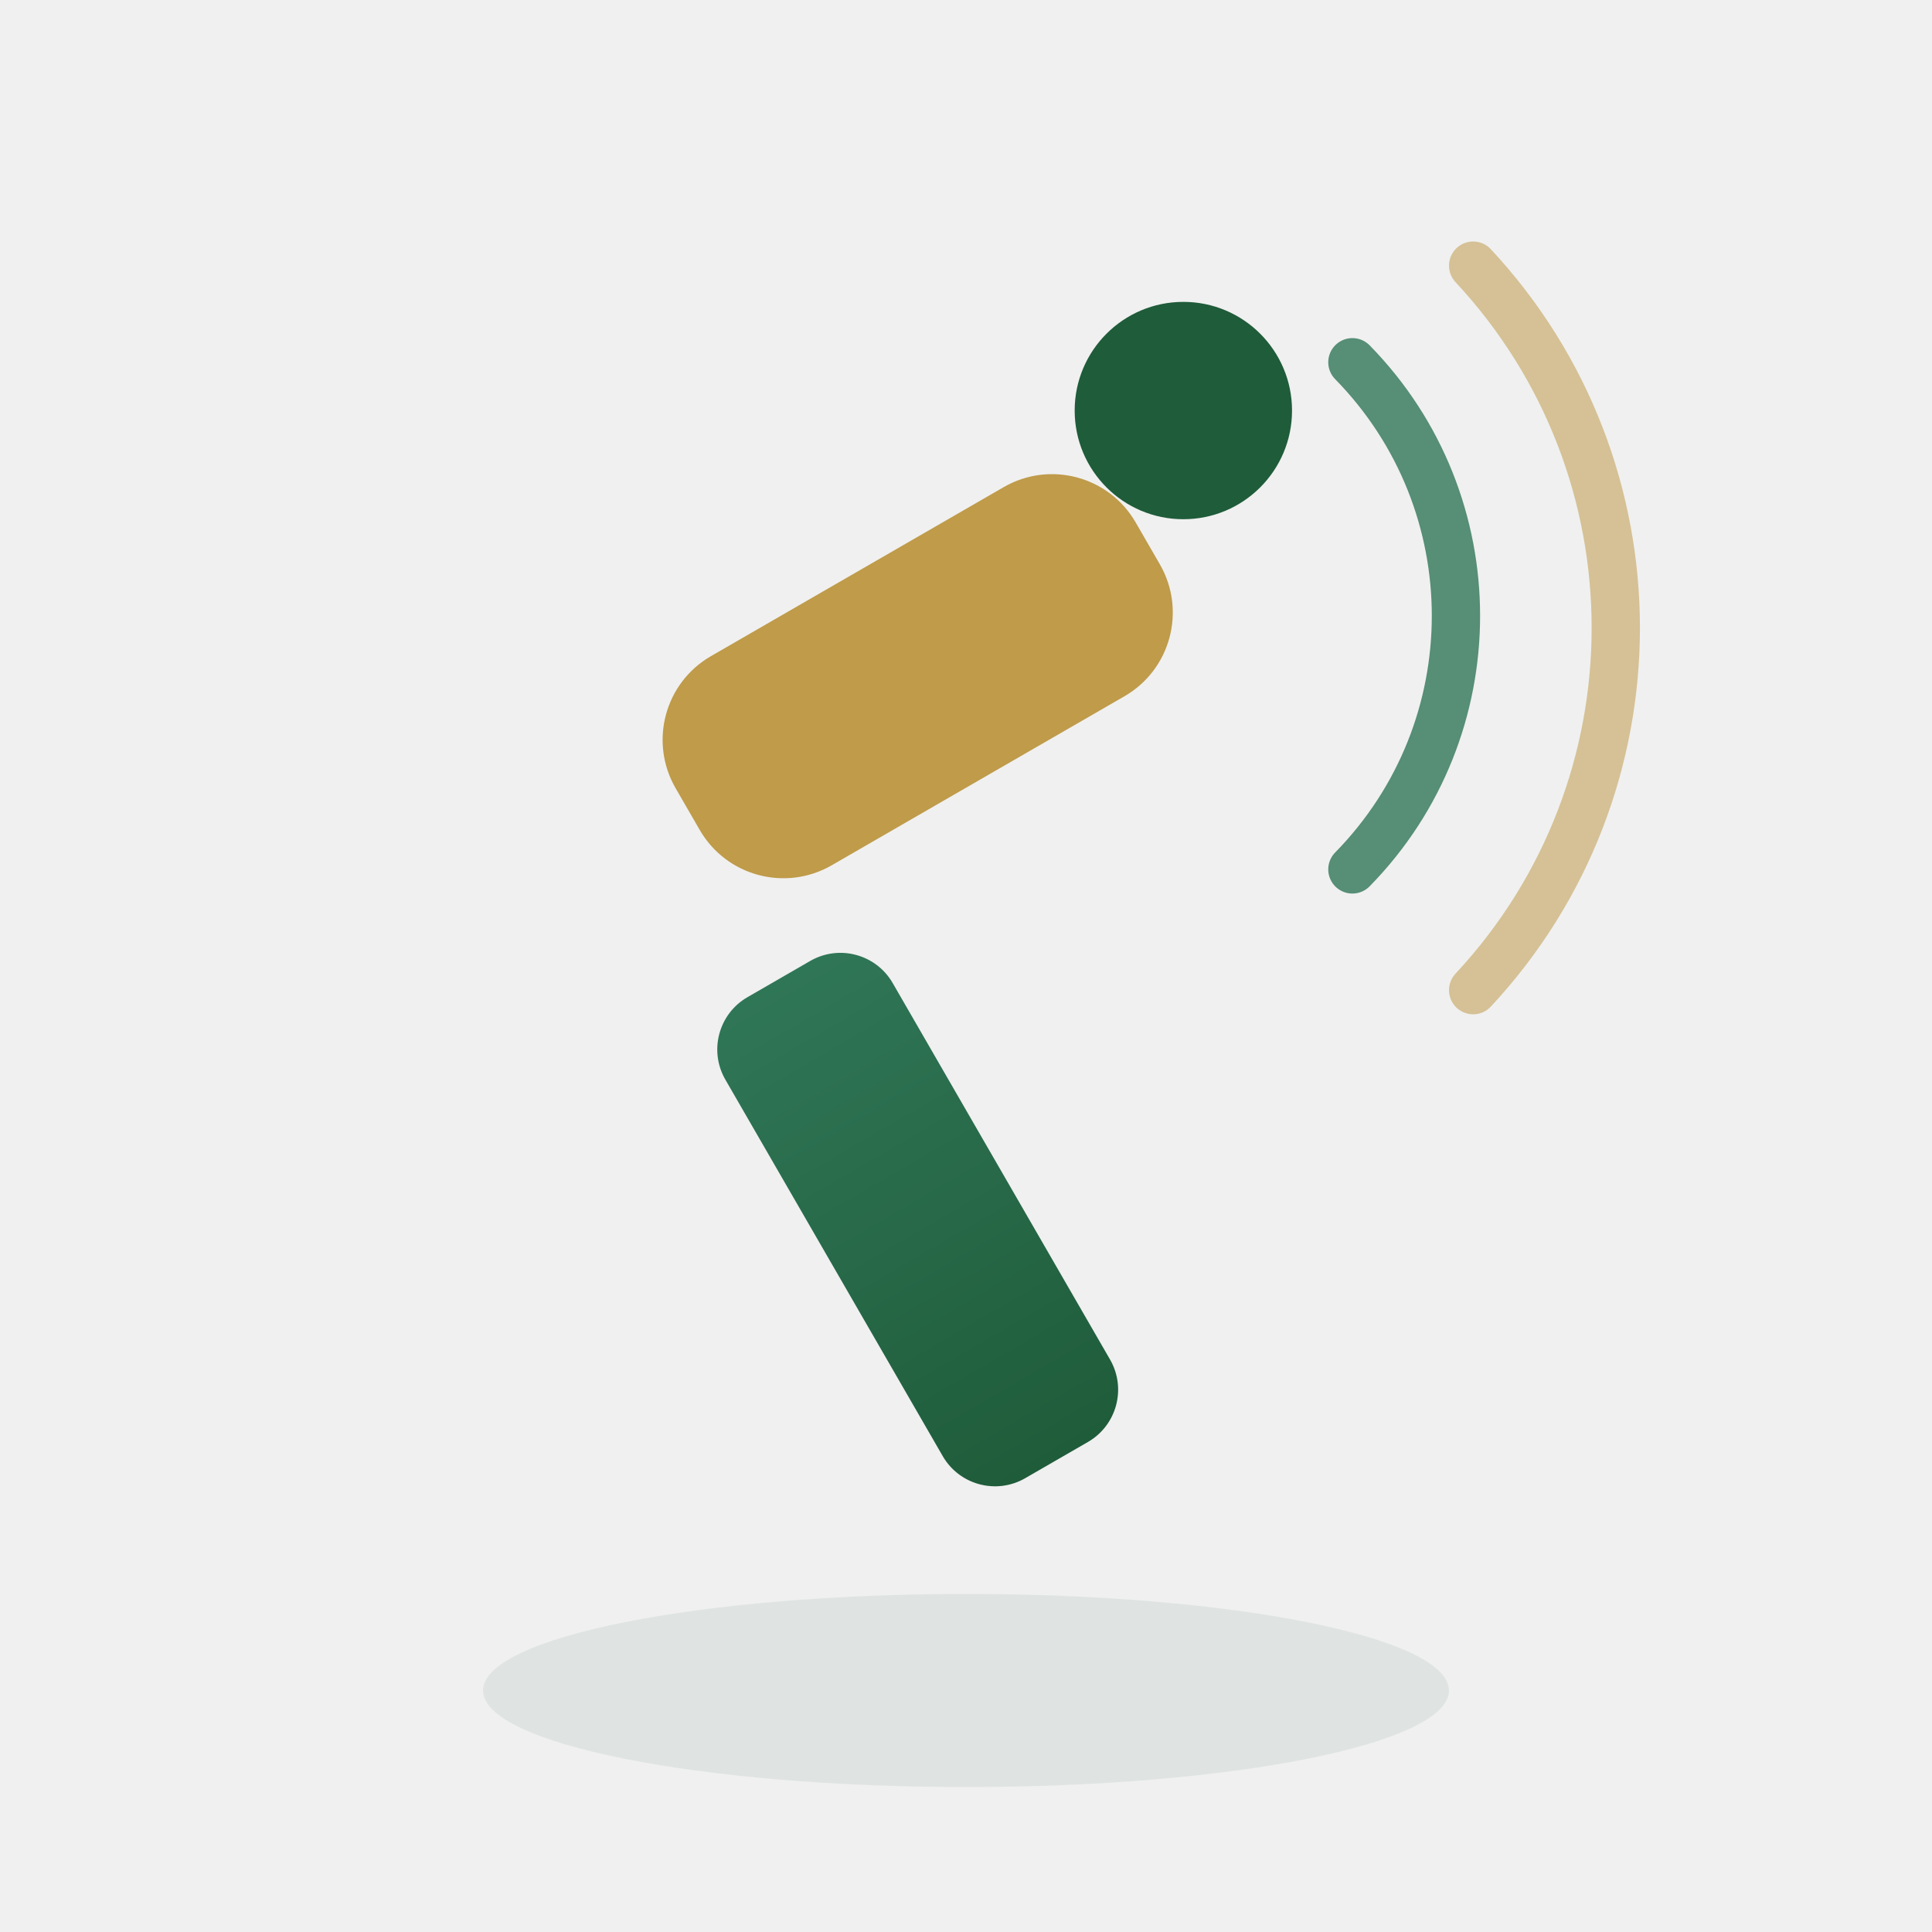
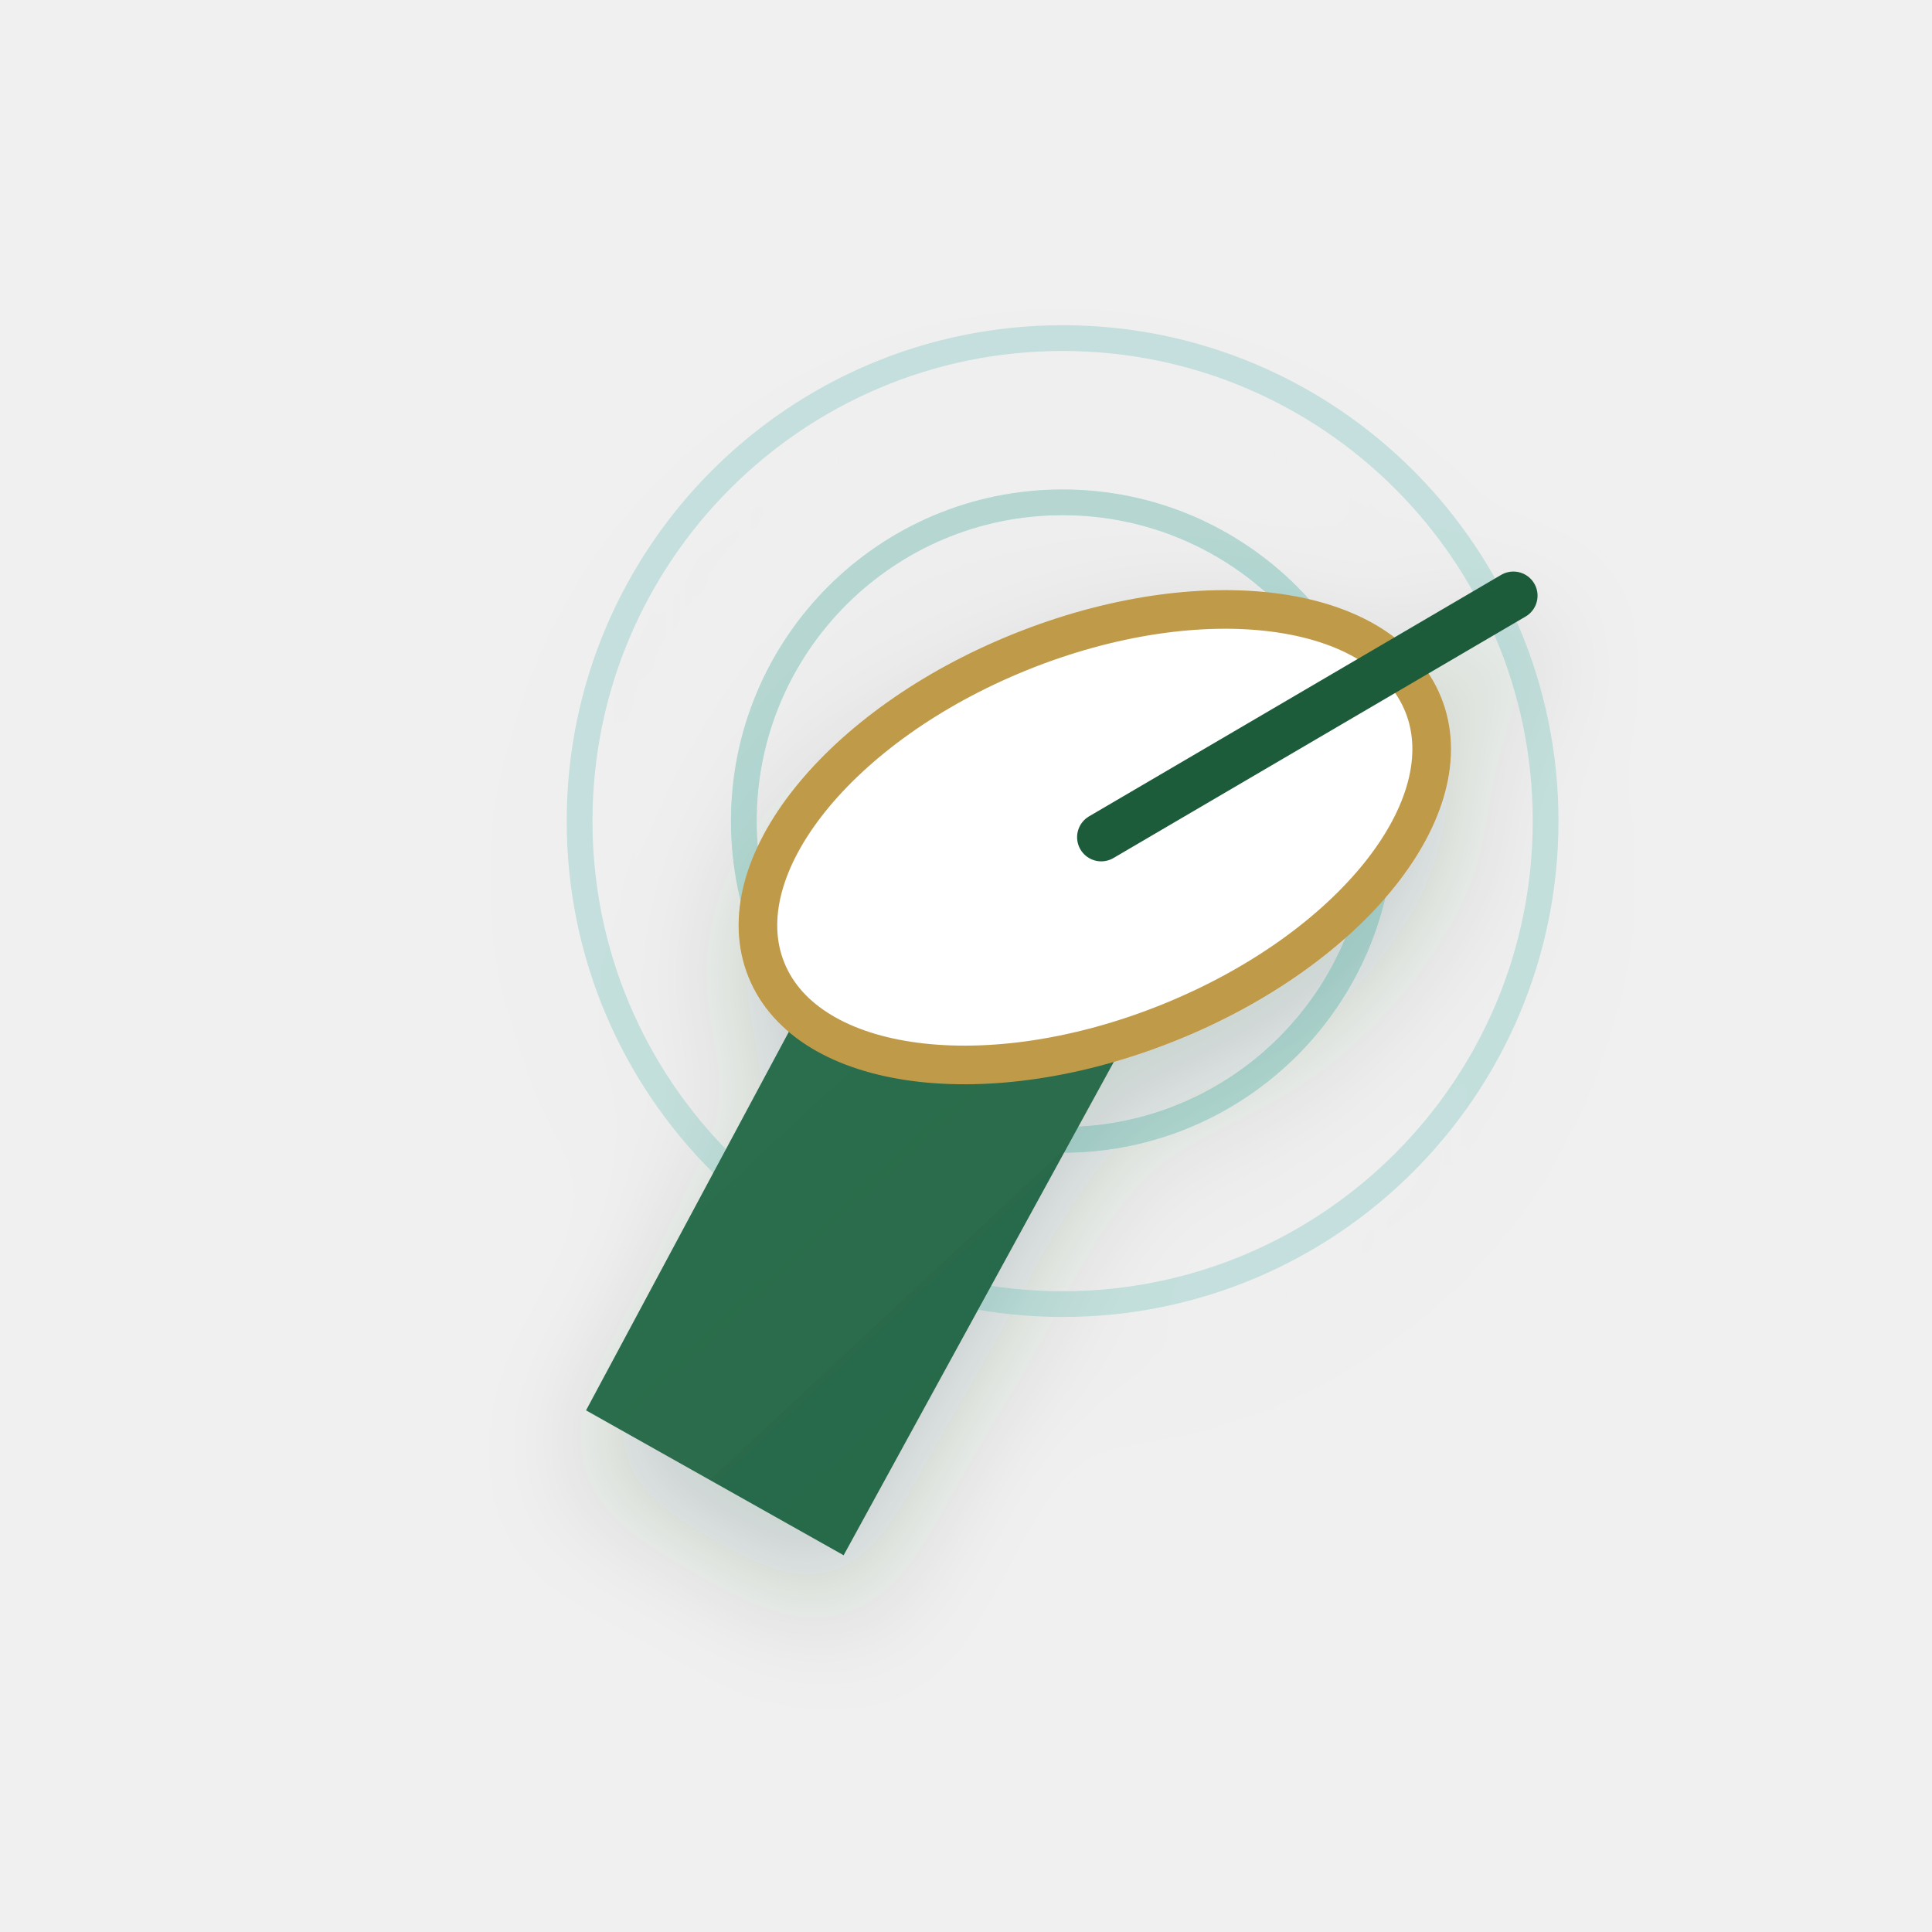
- <svg xmlns="http://www.w3.org/2000/svg" viewBox="0 0 160 160">
+ <svg xmlns="http://www.w3.org/2000/svg" width="600" height="600" viewBox="0 0 600 600" fill="none" role="img" aria-labelledby="title-emergency-intro-foresight-layer">
  <defs>
-     <linearGradient id="mg3" x1="0" y1="0" x2="0" y2="1">
-       <stop offset="0%" stop-color="#2F7657" />
-       <stop offset="100%" stop-color="#1F5C3A" />
+     <linearGradient id="g-emergency-intro-foresight-layer" x1="120" y1="100" x2="680" y2="700" gradientUnits="userSpaceOnUse">
+       <stop stop-color="#2F7657" />
+       <stop offset="1" stop-color="#1F5C3A" />
    </linearGradient>
+     <linearGradient id="gold-emergency-intro-foresight-layer" x1="160" y1="120" x2="680" y2="680" gradientUnits="userSpaceOnUse">
+       <stop stop-color="#D6B85D" />
+       <stop offset="1" stop-color="#BF9B4A" />
+     </linearGradient>
+     <linearGradient id="teal-emergency-intro-foresight-layer" x1="120" y1="180" x2="670" y2="650" gradientUnits="userSpaceOnUse">
+       <stop stop-color="#28B4A5" />
+       <stop offset="1" stop-color="#159684" />
+     </linearGradient>
+     <filter id="shadow-emergency-intro-foresight-layer" x="-20%" y="-20%" width="140%" height="150%" color-interpolation-filters="sRGB">
+       <feDropShadow dx="0" dy="18" stdDeviation="18" flood-color="#0B3F2D" flood-opacity="0.18" />
+     </filter>
+     <filter id="soft-emergency-intro-foresight-layer" x="-30%" y="-30%" width="160%" height="160%">
+       <feGaussianBlur stdDeviation="10" />
+     </filter>
  </defs>
-   <ellipse cx="80" cy="140" rx="40" ry="8" fill="#1F5C3A" opacity="0.08" />
-   <rect x="68" y="78" width="16" height="46" rx="5" fill="url(#mg3)" transform="rotate(-30 76 101)" />
-   <rect x="54" y="46" width="44" height="20" rx="8" fill="#BF9B4A" transform="rotate(-30 76 56)" />
-   <circle cx="98" cy="34" r="9" fill="#1F5C3A" />
-   <path d="M112 30a30 30 0 010 42" stroke="#2F7657" stroke-width="4" fill="none" stroke-linecap="round" opacity="0.8" />
-   <path d="M122 22a44 44 0 010 60" stroke="#BF9B4A" stroke-width="4" fill="none" stroke-linecap="round" opacity="0.55" />
+   <g filter="url(#shadow-emergency-intro-foresight-layer)">
+     <circle cx="330" cy="255" r="150" stroke="#159684" stroke-width="8" opacity=".18" />
+     <circle cx="330" cy="255" r="99" stroke="#159684" stroke-width="8" opacity=".28" />
+     <circle cx="330" cy="255" r="51" stroke="#159684" stroke-width="8" opacity=".45" />
+     <path d="M182 438l90-168 82 45-92 168" fill="url(#g-emergency-intro-foresight-layer)" />
+     <ellipse cx="340" cy="260" rx="110" ry="62" transform="rotate(-22 340 260)" fill="white" stroke="#BF9B4A" stroke-width="12" />
+     <path d="M342 260l128-75" stroke="#1F5C3A" stroke-width="15" stroke-linecap="round" />
+   </g>
</svg>
